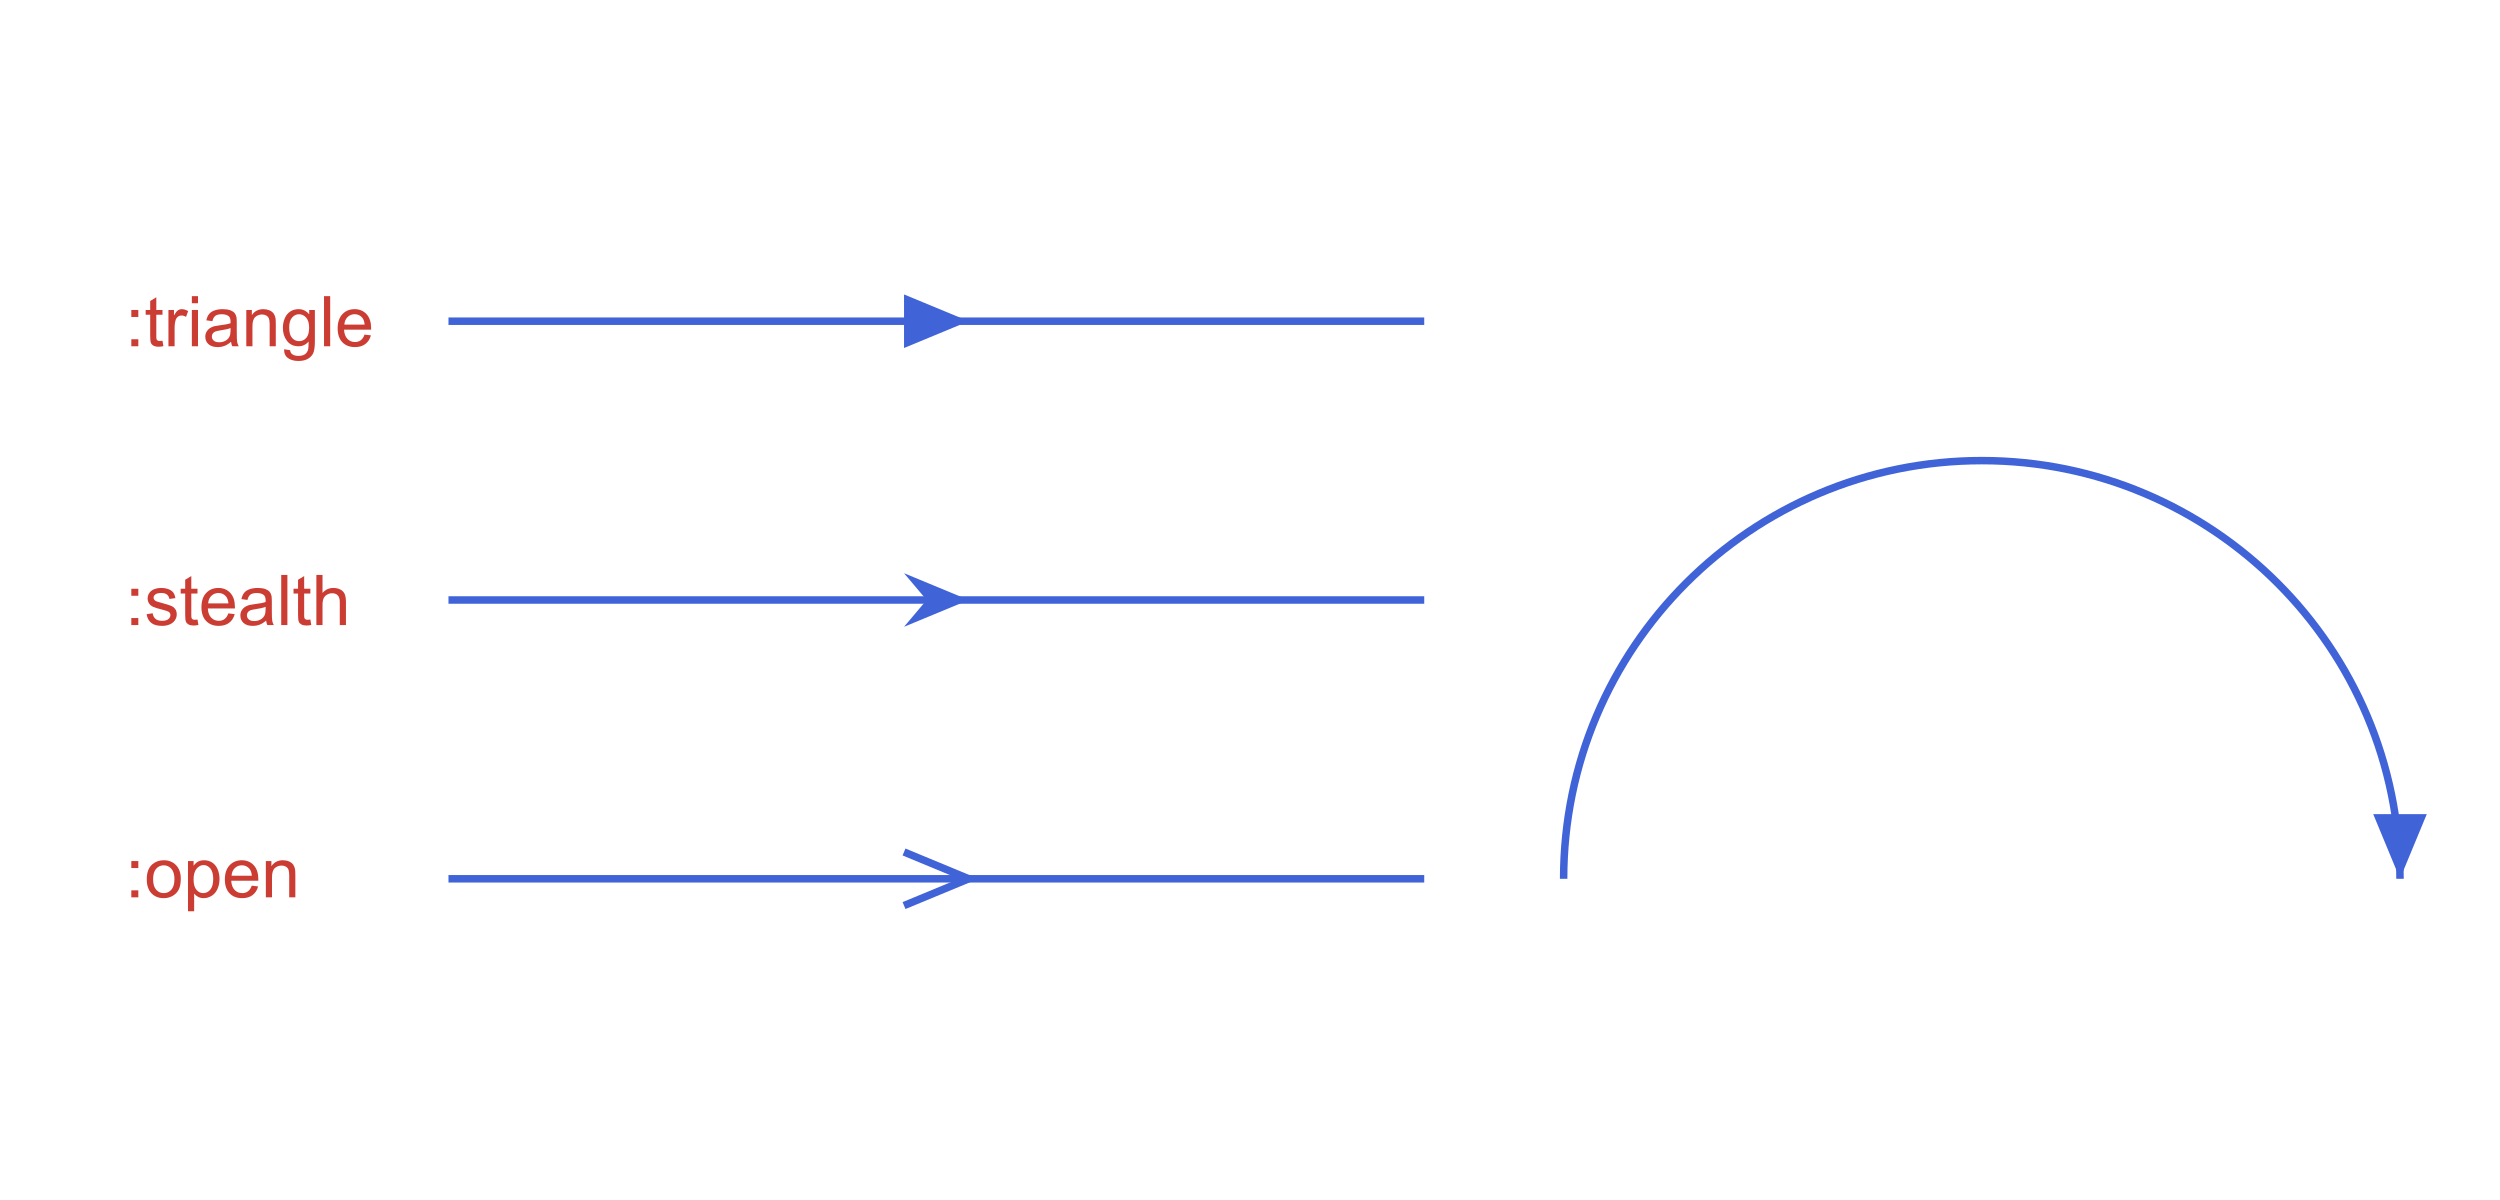
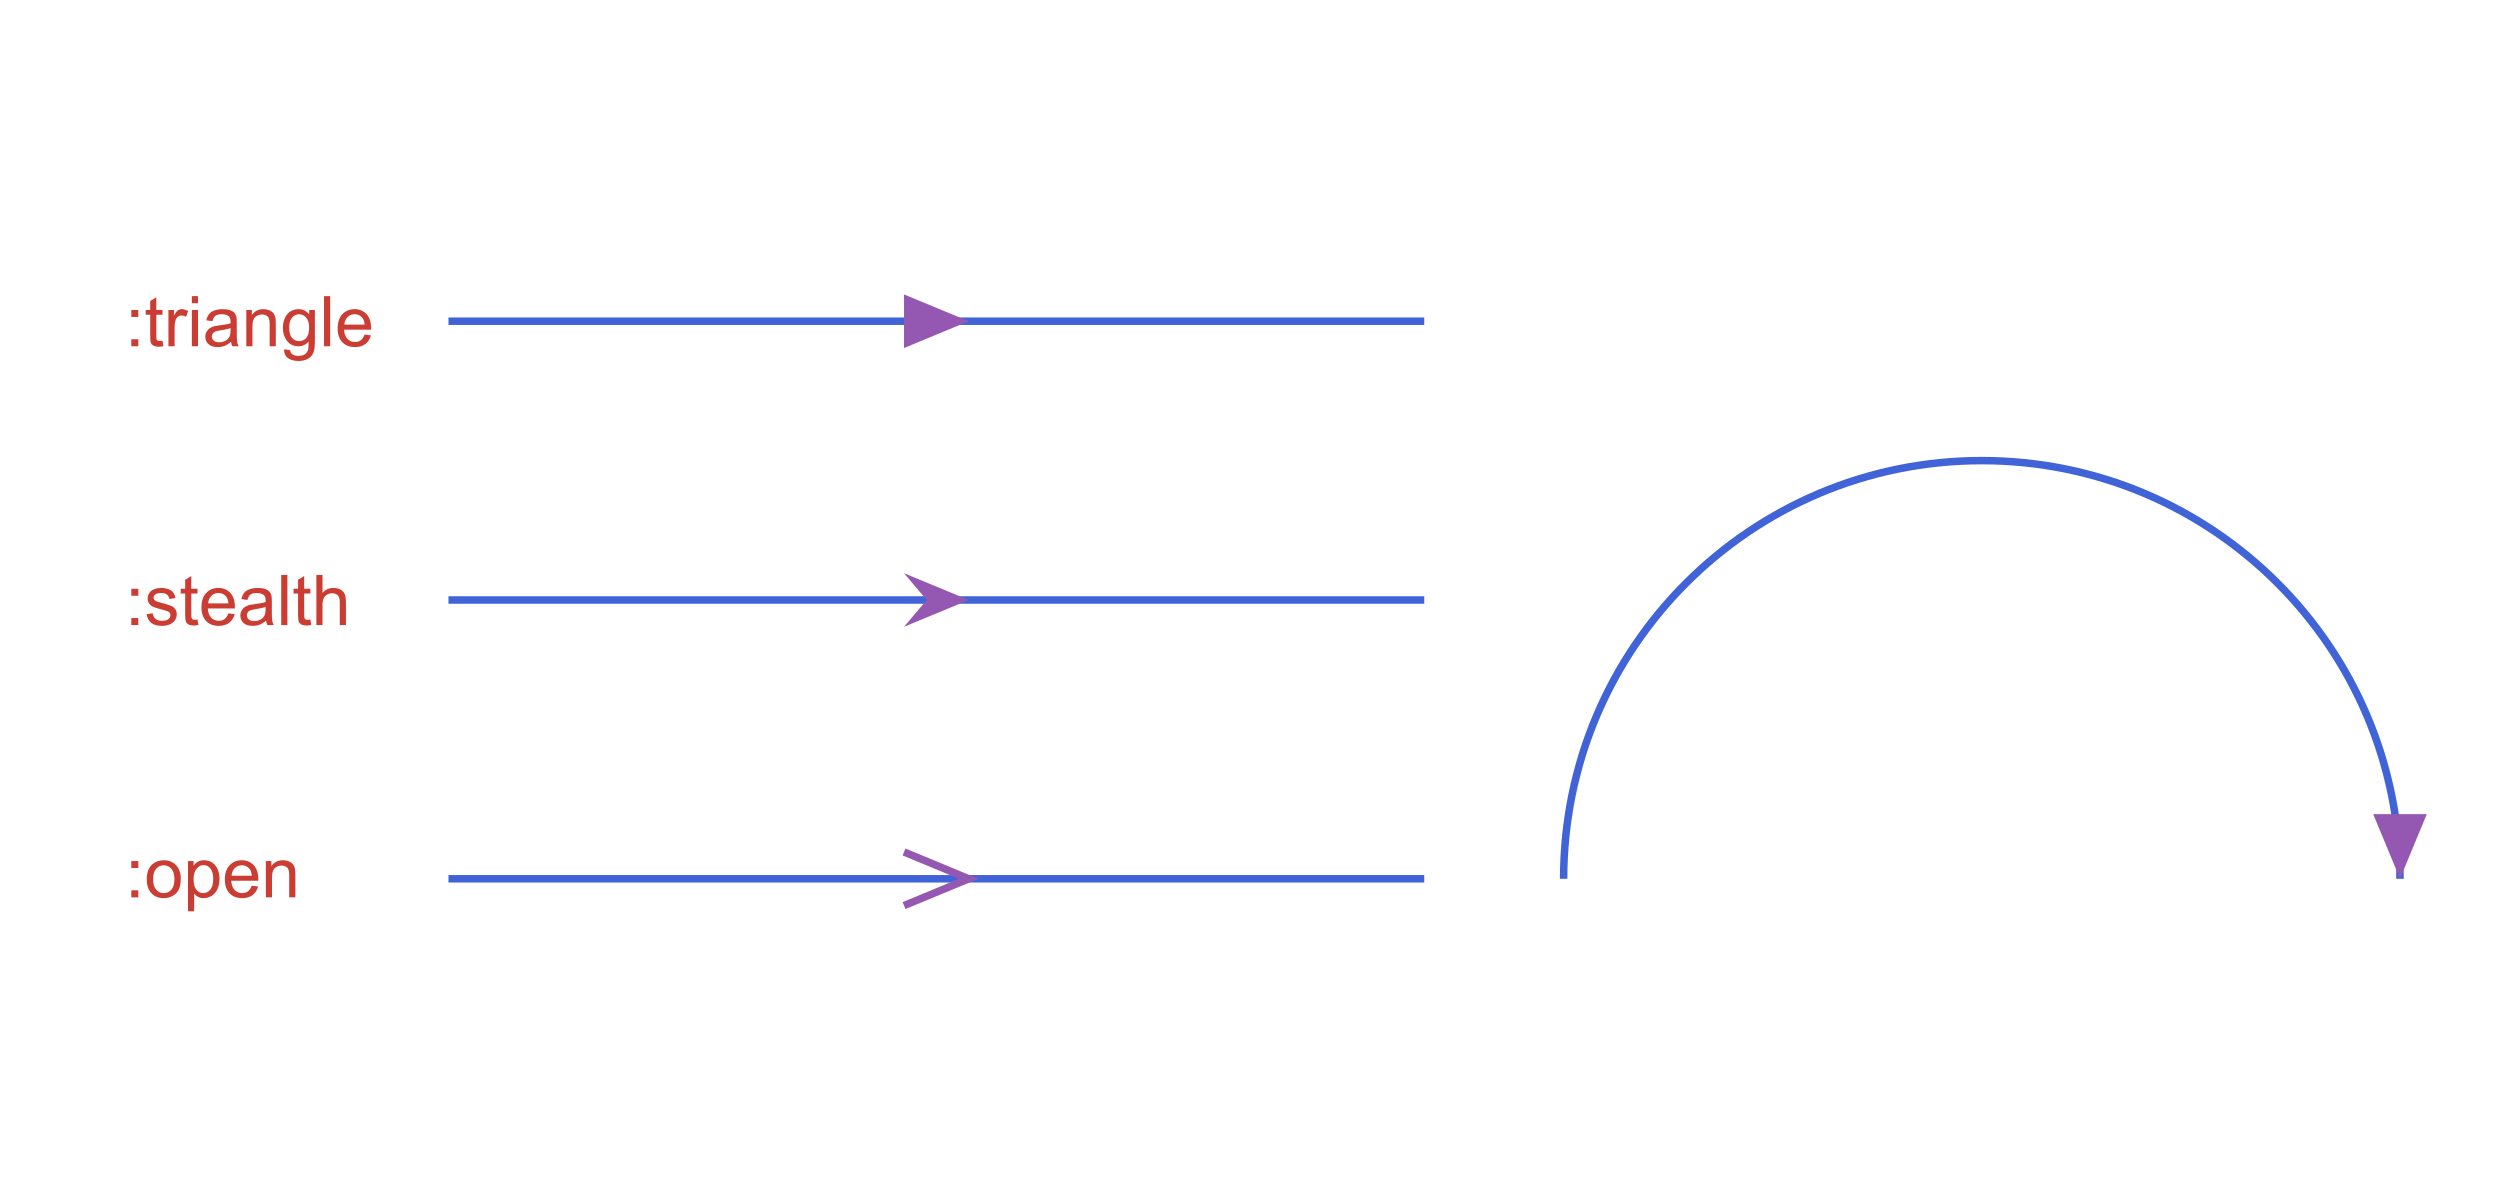
<svg xmlns="http://www.w3.org/2000/svg" xmlns:xlink="http://www.w3.org/1999/xlink" width="500" height="240" viewBox="0 0 500 240">
  <defs>
    <g>
      <g id="glyph-0-0">
        <path d="M 1.266 -5.859 L 1.266 -7.258 L 2.664 -7.258 L 2.664 -5.859 Z M 1.266 0 L 1.266 -1.402 L 2.664 -1.402 L 2.664 0 Z M 1.266 0 " />
      </g>
      <g id="glyph-0-1">
        <path d="M 3.609 -1.102 L 3.789 -0.016 C 3.438 0.059 3.129 0.094 2.859 0.094 C 2.41 0.094 2.062 0.023 1.816 -0.117 C 1.57 -0.258 1.395 -0.441 1.297 -0.672 C 1.195 -0.902 1.148 -1.387 1.148 -2.125 L 1.148 -6.305 L 0.246 -6.305 L 0.246 -7.258 L 1.148 -7.258 L 1.148 -9.059 L 2.371 -9.797 L 2.371 -7.258 L 3.609 -7.258 L 3.609 -6.305 L 2.371 -6.305 L 2.371 -2.059 C 2.367 -1.703 2.387 -1.477 2.434 -1.379 C 2.473 -1.277 2.547 -1.199 2.648 -1.141 C 2.746 -1.082 2.887 -1.055 3.07 -1.055 C 3.203 -1.055 3.383 -1.07 3.609 -1.102 Z M 3.609 -1.102 " />
      </g>
      <g id="glyph-0-2">
        <path d="M 0.91 0 L 0.91 -7.258 L 2.016 -7.258 L 2.016 -6.16 C 2.297 -6.668 2.555 -7.008 2.797 -7.176 C 3.031 -7.336 3.297 -7.418 3.59 -7.422 C 4 -7.418 4.422 -7.285 4.852 -7.027 L 4.43 -5.887 C 4.125 -6.062 3.824 -6.152 3.527 -6.152 C 3.258 -6.152 3.016 -6.07 2.801 -5.91 C 2.586 -5.746 2.434 -5.52 2.344 -5.234 C 2.207 -4.793 2.137 -4.316 2.141 -3.801 L 2.141 0 Z M 0.91 0 " />
      </g>
      <g id="glyph-0-3">
        <path d="M 0.93 -8.605 L 0.93 -10.023 L 2.16 -10.023 L 2.16 -8.605 Z M 0.93 0 L 0.93 -7.258 L 2.16 -7.258 L 2.16 0 Z M 0.93 0 " />
      </g>
      <g id="glyph-0-4">
        <path d="M 5.66 -0.895 C 5.203 -0.504 4.762 -0.23 4.344 -0.074 C 3.918 0.086 3.469 0.164 2.988 0.164 C 2.188 0.164 1.574 -0.027 1.148 -0.418 C 0.719 -0.805 0.504 -1.305 0.508 -1.914 C 0.504 -2.266 0.586 -2.59 0.75 -2.887 C 0.91 -3.18 1.121 -3.414 1.383 -3.594 C 1.645 -3.77 1.938 -3.906 2.27 -4 C 2.508 -4.059 2.875 -4.121 3.363 -4.184 C 4.355 -4.301 5.086 -4.441 5.559 -4.609 C 5.559 -4.773 5.559 -4.879 5.562 -4.93 C 5.559 -5.426 5.445 -5.781 5.215 -5.988 C 4.898 -6.266 4.43 -6.402 3.812 -6.406 C 3.23 -6.402 2.805 -6.301 2.531 -6.102 C 2.254 -5.895 2.051 -5.535 1.922 -5.023 L 0.719 -5.188 C 0.824 -5.699 1.004 -6.117 1.258 -6.434 C 1.504 -6.75 1.867 -6.992 2.344 -7.164 C 2.816 -7.332 3.363 -7.418 3.992 -7.422 C 4.609 -7.418 5.113 -7.344 5.504 -7.203 C 5.887 -7.055 6.172 -6.871 6.359 -6.652 C 6.539 -6.43 6.668 -6.152 6.742 -5.816 C 6.777 -5.605 6.797 -5.227 6.801 -4.684 L 6.801 -3.043 C 6.797 -1.895 6.824 -1.172 6.879 -0.871 C 6.934 -0.566 7.035 -0.277 7.191 0 L 5.906 0 C 5.777 -0.254 5.695 -0.551 5.66 -0.895 Z M 5.559 -3.645 C 5.109 -3.461 4.438 -3.305 3.547 -3.18 C 3.039 -3.105 2.684 -3.023 2.473 -2.934 C 2.262 -2.84 2.098 -2.707 1.988 -2.531 C 1.871 -2.355 1.816 -2.16 1.82 -1.949 C 1.816 -1.617 1.941 -1.344 2.191 -1.129 C 2.438 -0.906 2.801 -0.797 3.281 -0.801 C 3.754 -0.797 4.176 -0.898 4.547 -1.109 C 4.914 -1.312 5.184 -1.598 5.359 -1.961 C 5.488 -2.238 5.555 -2.648 5.559 -3.191 Z M 5.559 -3.645 " />
      </g>
      <g id="glyph-0-5">
        <path d="M 0.922 0 L 0.922 -7.258 L 2.031 -7.258 L 2.031 -6.227 C 2.559 -7.02 3.328 -7.418 4.34 -7.422 C 4.773 -7.418 5.176 -7.34 5.547 -7.188 C 5.91 -7.027 6.184 -6.82 6.371 -6.57 C 6.551 -6.312 6.68 -6.012 6.754 -5.66 C 6.797 -5.434 6.82 -5.035 6.82 -4.465 L 6.82 0 L 5.594 0 L 5.594 -4.414 C 5.59 -4.914 5.543 -5.289 5.449 -5.539 C 5.352 -5.785 5.18 -5.984 4.938 -6.137 C 4.691 -6.281 4.406 -6.355 4.082 -6.359 C 3.555 -6.355 3.102 -6.191 2.723 -5.859 C 2.34 -5.523 2.148 -4.891 2.152 -3.965 L 2.152 0 Z M 0.922 0 " />
      </g>
      <g id="glyph-0-6">
        <path d="M 0.695 0.602 L 1.895 0.781 C 1.941 1.145 2.082 1.414 2.312 1.586 C 2.613 1.812 3.031 1.926 3.562 1.93 C 4.129 1.926 4.566 1.812 4.879 1.586 C 5.188 1.355 5.398 1.035 5.508 0.629 C 5.57 0.375 5.598 -0.148 5.598 -0.949 C 5.059 -0.316 4.391 0 3.59 0 C 2.59 0 1.816 -0.359 1.273 -1.078 C 0.723 -1.797 0.449 -2.66 0.453 -3.672 C 0.449 -4.363 0.574 -5.004 0.828 -5.59 C 1.074 -6.176 1.438 -6.625 1.918 -6.945 C 2.391 -7.258 2.949 -7.418 3.594 -7.422 C 4.449 -7.418 5.156 -7.07 5.715 -6.383 L 5.715 -7.258 L 6.852 -7.258 L 6.852 -0.984 C 6.848 0.145 6.734 0.945 6.504 1.418 C 6.273 1.887 5.906 2.258 5.41 2.535 C 4.91 2.805 4.297 2.941 3.57 2.945 C 2.699 2.941 2 2.746 1.469 2.359 C 0.934 1.969 0.676 1.383 0.695 0.602 Z M 1.715 -3.758 C 1.711 -2.805 1.898 -2.113 2.281 -1.676 C 2.656 -1.238 3.133 -1.02 3.703 -1.02 C 4.27 -1.02 4.742 -1.234 5.129 -1.672 C 5.508 -2.102 5.699 -2.785 5.703 -3.719 C 5.699 -4.605 5.504 -5.273 5.109 -5.727 C 4.715 -6.176 4.238 -6.402 3.684 -6.406 C 3.133 -6.402 2.668 -6.18 2.289 -5.738 C 1.902 -5.289 1.711 -4.629 1.715 -3.758 Z M 1.715 -3.758 " />
      </g>
      <g id="glyph-0-7">
        <path d="M 0.895 0 L 0.895 -10.023 L 2.125 -10.023 L 2.125 0 Z M 0.895 0 " />
      </g>
      <g id="glyph-0-8">
        <path d="M 5.891 -2.336 L 7.164 -2.18 C 6.961 -1.438 6.59 -0.859 6.047 -0.449 C 5.504 -0.039 4.812 0.164 3.973 0.164 C 2.91 0.164 2.066 -0.16 1.445 -0.816 C 0.82 -1.465 0.508 -2.383 0.512 -3.57 C 0.508 -4.785 0.824 -5.734 1.453 -6.41 C 2.082 -7.082 2.898 -7.418 3.902 -7.422 C 4.871 -7.418 5.664 -7.086 6.281 -6.43 C 6.895 -5.766 7.199 -4.84 7.203 -3.645 C 7.199 -3.57 7.199 -3.461 7.199 -3.316 L 1.785 -3.316 C 1.828 -2.516 2.055 -1.902 2.461 -1.48 C 2.867 -1.055 3.371 -0.844 3.977 -0.848 C 4.426 -0.844 4.812 -0.961 5.133 -1.203 C 5.453 -1.438 5.703 -1.816 5.891 -2.336 Z M 1.852 -4.328 L 5.906 -4.328 C 5.852 -4.934 5.695 -5.391 5.441 -5.703 C 5.047 -6.172 4.539 -6.41 3.918 -6.414 C 3.352 -6.41 2.875 -6.219 2.492 -5.844 C 2.102 -5.461 1.891 -4.957 1.852 -4.328 Z M 1.852 -4.328 " />
      </g>
      <g id="glyph-0-9">
        <path d="M 0.43 -2.168 L 1.648 -2.359 C 1.711 -1.867 1.902 -1.492 2.219 -1.234 C 2.527 -0.973 2.965 -0.844 3.527 -0.848 C 4.09 -0.844 4.508 -0.957 4.785 -1.191 C 5.055 -1.418 5.191 -1.691 5.195 -2.004 C 5.191 -2.281 5.07 -2.5 4.832 -2.66 C 4.66 -2.77 4.242 -2.906 3.574 -3.078 C 2.672 -3.301 2.047 -3.5 1.699 -3.668 C 1.348 -3.832 1.082 -4.059 0.906 -4.355 C 0.723 -4.645 0.633 -4.973 0.637 -5.332 C 0.633 -5.652 0.707 -5.949 0.855 -6.23 C 1.004 -6.504 1.203 -6.734 1.461 -6.918 C 1.648 -7.055 1.91 -7.172 2.246 -7.273 C 2.574 -7.367 2.93 -7.418 3.309 -7.422 C 3.875 -7.418 4.375 -7.336 4.809 -7.176 C 5.234 -7.008 5.551 -6.785 5.762 -6.508 C 5.965 -6.227 6.109 -5.852 6.188 -5.387 L 4.984 -5.223 C 4.926 -5.59 4.766 -5.883 4.508 -6.098 C 4.242 -6.305 3.875 -6.41 3.398 -6.414 C 2.832 -6.41 2.426 -6.316 2.188 -6.133 C 1.941 -5.941 1.82 -5.723 1.824 -5.477 C 1.82 -5.312 1.871 -5.168 1.977 -5.047 C 2.07 -4.91 2.227 -4.801 2.445 -4.719 C 2.566 -4.668 2.93 -4.562 3.535 -4.402 C 4.402 -4.168 5.012 -3.98 5.355 -3.832 C 5.699 -3.684 5.969 -3.465 6.164 -3.184 C 6.359 -2.898 6.457 -2.551 6.461 -2.133 C 6.457 -1.719 6.336 -1.332 6.102 -0.973 C 5.859 -0.609 5.516 -0.328 5.066 -0.133 C 4.613 0.066 4.102 0.164 3.535 0.164 C 2.586 0.164 1.867 -0.031 1.375 -0.422 C 0.879 -0.812 0.562 -1.395 0.43 -2.168 Z M 0.43 -2.168 " />
      </g>
      <g id="glyph-0-10">
        <path d="M 0.922 0 L 0.922 -10.023 L 2.152 -10.023 L 2.152 -6.426 C 2.723 -7.086 3.449 -7.418 4.328 -7.422 C 4.863 -7.418 5.328 -7.312 5.727 -7.105 C 6.121 -6.891 6.406 -6.598 6.578 -6.227 C 6.746 -5.852 6.832 -5.309 6.836 -4.602 L 6.836 0 L 5.605 0 L 5.605 -4.602 C 5.602 -5.211 5.469 -5.66 5.203 -5.941 C 4.938 -6.223 4.559 -6.363 4.074 -6.363 C 3.707 -6.363 3.363 -6.266 3.043 -6.078 C 2.719 -5.887 2.492 -5.633 2.355 -5.312 C 2.219 -4.988 2.148 -4.543 2.152 -3.973 L 2.152 0 Z M 0.922 0 " />
      </g>
      <g id="glyph-0-11">
        <path d="M 0.465 -3.629 C 0.461 -4.973 0.836 -5.969 1.586 -6.617 C 2.207 -7.148 2.969 -7.418 3.867 -7.422 C 4.867 -7.418 5.684 -7.09 6.316 -6.441 C 6.949 -5.785 7.266 -4.883 7.266 -3.734 C 7.266 -2.797 7.125 -2.062 6.844 -1.527 C 6.562 -0.992 6.152 -0.578 5.621 -0.281 C 5.082 0.016 4.5 0.164 3.867 0.164 C 2.852 0.164 2.027 -0.16 1.402 -0.812 C 0.773 -1.461 0.461 -2.398 0.465 -3.629 Z M 1.73 -3.629 C 1.727 -2.695 1.93 -2 2.336 -1.539 C 2.738 -1.074 3.25 -0.844 3.867 -0.848 C 4.477 -0.844 4.984 -1.074 5.391 -1.543 C 5.797 -2.004 6 -2.715 6 -3.672 C 6 -4.566 5.793 -5.246 5.387 -5.711 C 4.977 -6.172 4.473 -6.402 3.867 -6.406 C 3.25 -6.402 2.738 -6.172 2.336 -5.715 C 1.93 -5.25 1.727 -4.555 1.73 -3.629 Z M 1.73 -3.629 " />
      </g>
      <g id="glyph-0-12">
        <path d="M 0.922 2.781 L 0.922 -7.258 L 2.043 -7.258 L 2.043 -6.316 C 2.305 -6.684 2.602 -6.957 2.938 -7.145 C 3.266 -7.324 3.672 -7.418 4.148 -7.422 C 4.766 -7.418 5.312 -7.258 5.789 -6.945 C 6.262 -6.625 6.617 -6.176 6.863 -5.594 C 7.102 -5.012 7.223 -4.375 7.227 -3.684 C 7.223 -2.938 7.09 -2.27 6.824 -1.676 C 6.555 -1.082 6.168 -0.625 5.664 -0.309 C 5.152 0.008 4.617 0.164 4.062 0.164 C 3.648 0.164 3.281 0.078 2.957 -0.094 C 2.629 -0.266 2.359 -0.484 2.152 -0.75 L 2.152 2.781 Z M 2.039 -3.59 C 2.039 -2.652 2.227 -1.961 2.605 -1.516 C 2.98 -1.066 3.438 -0.844 3.977 -0.848 C 4.52 -0.844 4.988 -1.074 5.383 -1.539 C 5.77 -2 5.965 -2.719 5.969 -3.691 C 5.965 -4.613 5.773 -5.305 5.398 -5.77 C 5.016 -6.227 4.562 -6.457 4.031 -6.461 C 3.508 -6.457 3.043 -6.211 2.641 -5.727 C 2.238 -5.234 2.039 -4.523 2.039 -3.59 Z M 2.039 -3.59 " />
      </g>
    </g>
  </defs>
  <path fill="none" stroke-width="1.5" stroke-linecap="butt" stroke-linejoin="miter" stroke="rgb(25.1%, 38.8%, 84.7%)" stroke-opacity="1" stroke-miterlimit="10" d="M 89.695 64.242 L 284.848 64.242 " />
  <path fill="none" stroke-width="1.5" stroke-linecap="butt" stroke-linejoin="miter" stroke="rgb(25.1%, 38.8%, 84.7%)" stroke-opacity="1" stroke-miterlimit="10" d="M 89.695 120 L 284.848 120 " />
  <path fill="none" stroke-width="1.5" stroke-linecap="butt" stroke-linejoin="miter" stroke="rgb(25.1%, 38.8%, 84.7%)" stroke-opacity="1" stroke-miterlimit="10" d="M 89.695 175.758 L 284.848 175.758 " />
  <path fill="none" stroke-width="1.5" stroke-linecap="butt" stroke-linejoin="miter" stroke="rgb(25.1%, 38.8%, 84.7%)" stroke-opacity="1" stroke-miterlimit="10" d="M 312.727 175.758 C 312.727 129.566 350.172 92.121 396.363 92.121 C 442.555 92.121 480 129.566 480 175.758 " />
-   <path fill-rule="nonzero" fill="rgb(25.1%, 38.8%, 84.7%)" fill-opacity="1" d="M 193.738 64.242 L 180.805 69.602 L 180.805 58.887 Z M 193.738 64.242 " />
-   <path fill-rule="nonzero" fill="rgb(25.1%, 38.8%, 84.7%)" fill-opacity="1" d="M 193.738 120 L 180.805 125.359 L 185.332 120 L 180.805 114.641 Z M 193.738 120 " />
-   <path fill="none" stroke-width="1.5" stroke-linecap="butt" stroke-linejoin="miter" stroke="rgb(25.1%, 38.8%, 84.7%)" stroke-opacity="1" stroke-miterlimit="10" d="M 180.805 181.113 L 193.738 175.758 L 180.805 170.398 " />
-   <path fill-rule="nonzero" fill="rgb(25.1%, 38.8%, 84.7%)" fill-opacity="1" d="M 480 175.758 L 474.641 162.824 L 485.359 162.824 Z M 480 175.758 " />
+   <path fill-rule="nonzero" fill="rgb(58.4%, 34.5%, 69.8%)" fill-opacity="1" d="M 193.738 64.242 L 180.805 69.602 L 180.805 58.887 Z M 193.738 64.242 " />
+   <path fill-rule="nonzero" fill="rgb(58.4%, 34.5%, 69.8%)" fill-opacity="1" d="M 193.738 120 L 180.805 125.359 L 185.332 120 L 180.805 114.641 Z M 193.738 120 " />
+   <path fill="none" stroke-width="1.5" stroke-linecap="butt" stroke-linejoin="miter" stroke="rgb(58.4%, 34.5%, 69.8%)" stroke-opacity="1" stroke-miterlimit="10" d="M 180.805 181.113 L 193.738 175.758 L 180.805 170.398 " />
+   <path fill-rule="nonzero" fill="rgb(58.4%, 34.5%, 69.8%)" fill-opacity="1" d="M 480 175.758 L 474.641 162.824 L 485.359 162.824 Z M 480 175.758 " />
  <g fill="rgb(79.6%, 23.5%, 20%)" fill-opacity="1">
    <use xlink:href="#glyph-0-0" x="25" y="69.253" />
    <use xlink:href="#glyph-0-1" x="28.89" y="69.253" />
    <use xlink:href="#glyph-0-2" x="32.779" y="69.253" />
    <use xlink:href="#glyph-0-3" x="37.441" y="69.253" />
    <use xlink:href="#glyph-0-4" x="40.552" y="69.253" />
    <use xlink:href="#glyph-0-5" x="48.338" y="69.253" />
    <use xlink:href="#glyph-0-6" x="56.124" y="69.253" />
    <use xlink:href="#glyph-0-7" x="63.91" y="69.253" />
    <use xlink:href="#glyph-0-8" x="67.021" y="69.253" />
  </g>
  <g fill="rgb(79.6%, 23.5%, 20%)" fill-opacity="1">
    <use xlink:href="#glyph-0-0" x="25" y="125.011" />
    <use xlink:href="#glyph-0-9" x="28.89" y="125.011" />
    <use xlink:href="#glyph-0-1" x="35.89" y="125.011" />
    <use xlink:href="#glyph-0-8" x="39.779" y="125.011" />
    <use xlink:href="#glyph-0-4" x="47.565" y="125.011" />
    <use xlink:href="#glyph-0-7" x="55.352" y="125.011" />
    <use xlink:href="#glyph-0-1" x="58.462" y="125.011" />
    <use xlink:href="#glyph-0-10" x="62.352" y="125.011" />
  </g>
  <g fill="rgb(79.6%, 23.5%, 20%)" fill-opacity="1">
    <use xlink:href="#glyph-0-0" x="25" y="179.469" />
    <use xlink:href="#glyph-0-11" x="28.89" y="179.469" />
    <use xlink:href="#glyph-0-12" x="36.676" y="179.469" />
    <use xlink:href="#glyph-0-8" x="44.462" y="179.469" />
    <use xlink:href="#glyph-0-5" x="52.248" y="179.469" />
  </g>
</svg>
